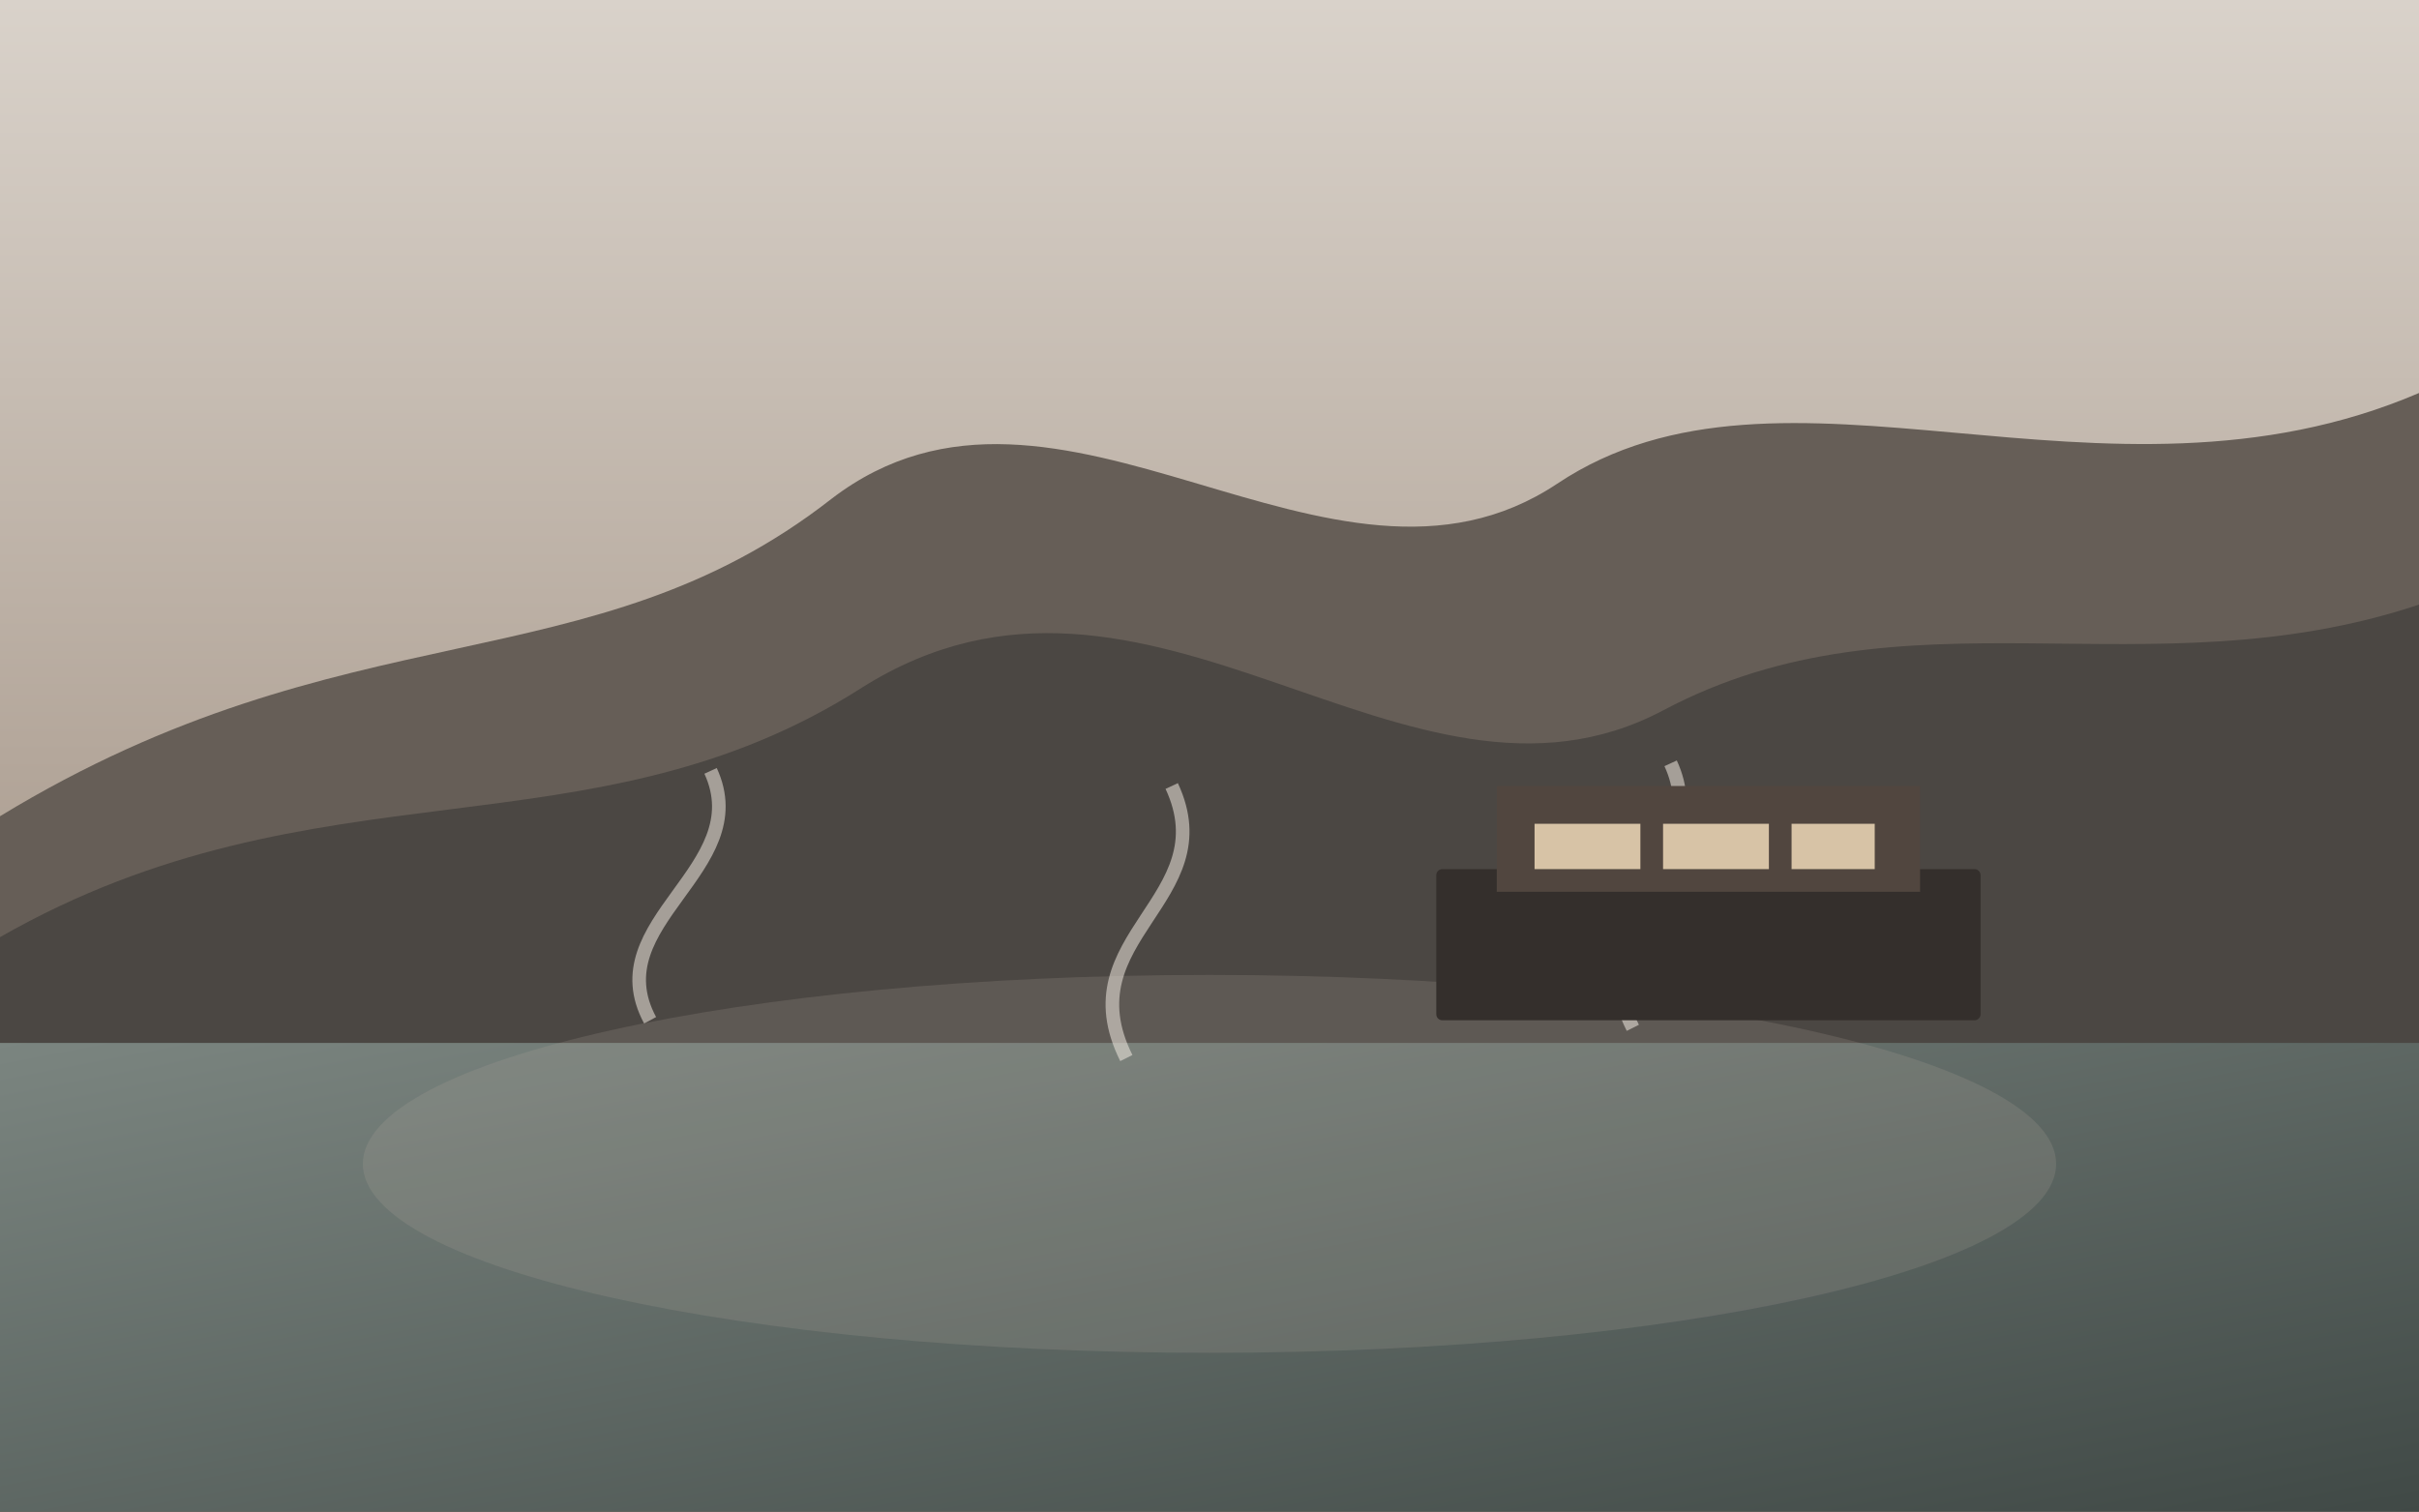
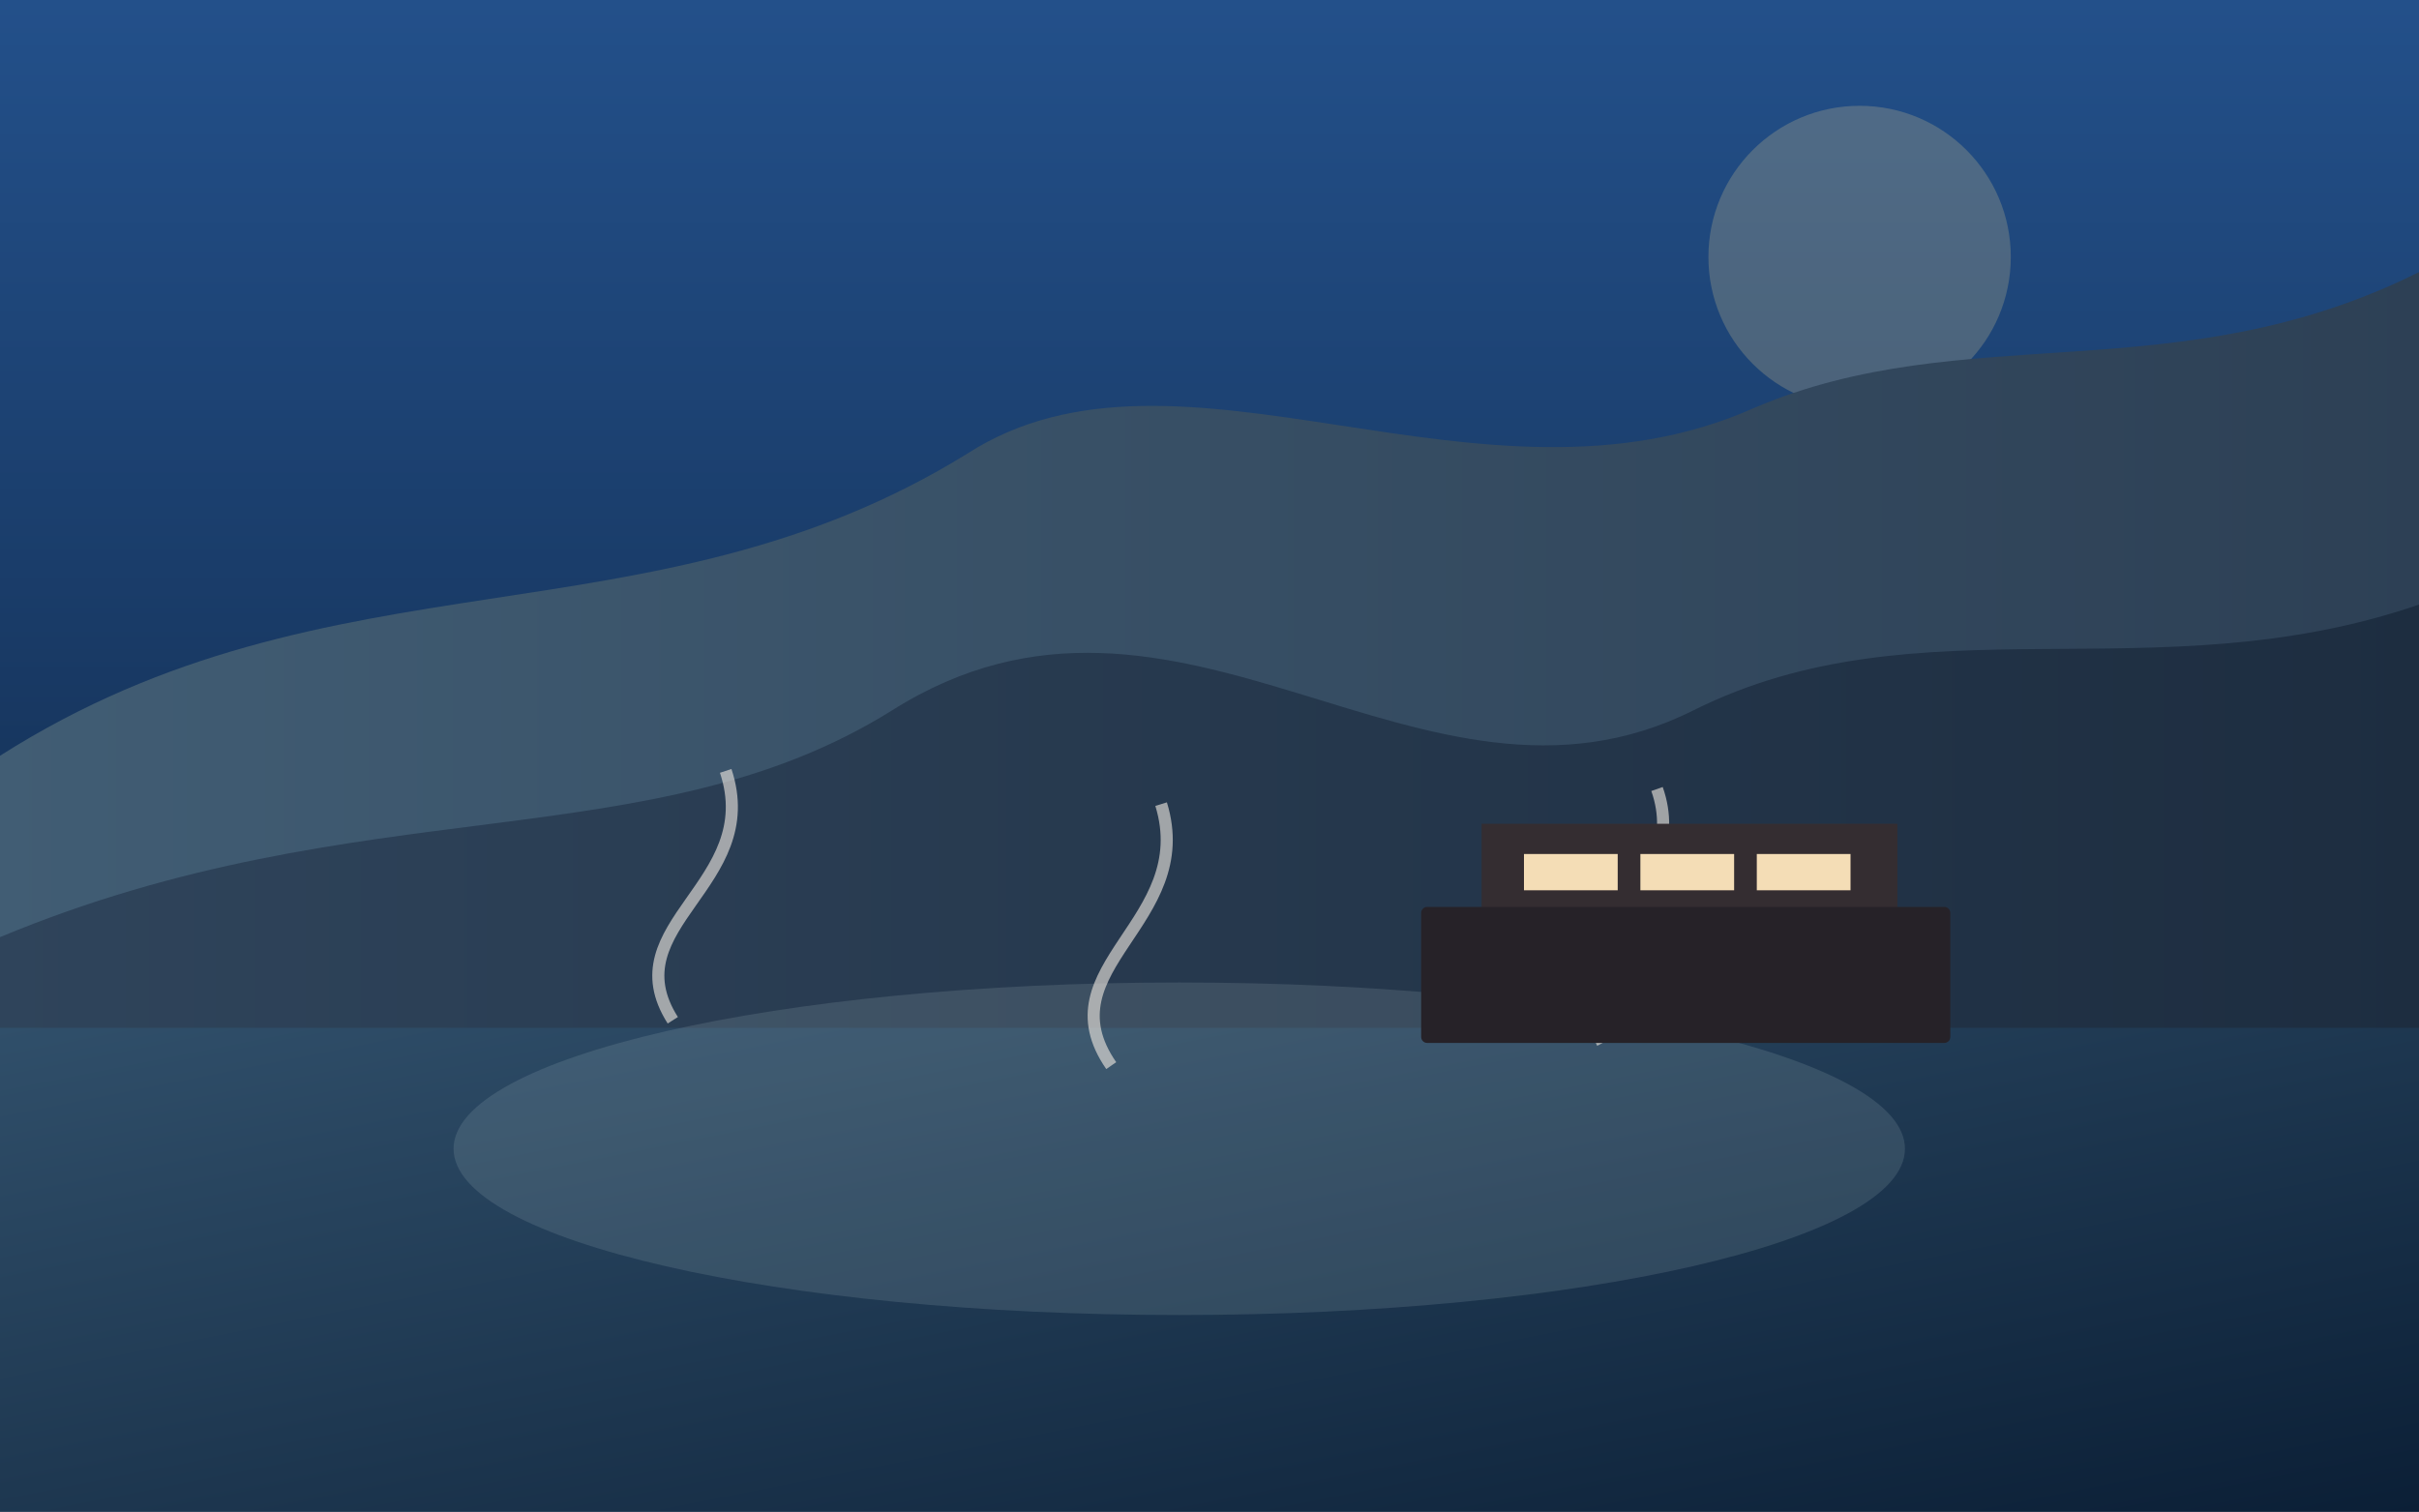
<svg xmlns="http://www.w3.org/2000/svg" viewBox="0 0 1600 1000">
  <defs>
    <linearGradient id="sky" x1="0" y1="0" x2="0" y2="1">
-       <stop offset="0" stop-color="#d9d2ca" />
-       <stop offset="1" stop-color="#8f7c6c" />
+       <stop offset="0" stop-color="#23508a" />
+       <stop offset="1" stop-color="#0b1d35" />
    </linearGradient>
    <linearGradient id="water" x1="0" y1="0" x2="1" y2="1">
-       <stop offset="0" stop-color="#7b8580" />
-       <stop offset="1" stop-color="#404946" />
+       <stop offset="0" stop-color="#304f6a" />
+       <stop offset="1" stop-color="#0b1f36" />
+     </linearGradient>
+     <linearGradient id="mount1" x1="0" y1="0" x2="1" y2="0">
+       <stop offset="0" stop-color="#415d74" />
+       <stop offset="1" stop-color="#2d4055" />
+     </linearGradient>
+     <linearGradient id="mount2" x1="0" y1="0" x2="1" y2="0">
+       <stop offset="0" stop-color="#2f445b" />
+       <stop offset="1" stop-color="#1d2d40" />
    </linearGradient>
  </defs>
  <rect width="1600" height="1000" fill="url(#sky)" />
-   <path d="M0 540 C230 400 390 455 550 330 C700 215 880 420 1030 320 C1180 220 1390 350 1600 260 L1600 1000 L0 1000 Z" fill="#665e57" />
-   <path d="M0 620 C210 500 390 570 570 455 C760 335 930 560 1100 470 C1260 385 1420 460 1600 400 L1600 1000 L0 1000 Z" fill="#4b4743" />
-   <rect x="0" y="690" width="1600" height="310" fill="url(#water)" />
-   <ellipse cx="800" cy="770" rx="560" ry="125" fill="#b7aaa0" opacity=".18" />
-   <g fill="none" stroke="#eee7df" stroke-width="9" opacity=".55">
-     <path d="M430 675 C395 610 500 575 470 510" />
-     <path d="M745 700 C705 620 810 595 775 520" />
-     <path d="M1080 680 C1040 600 1135 570 1105 505" />
+   <circle cx="1230" cy="170" r="100" fill="#f0d890" opacity=".22" />
+   <path d="M0 500 C220 360 430 430 640 300 C780 210 980 350 1160 270 C1300 210 1440 260 1600 180 L1600 1000 L0 1000 Z" fill="url(#mount1)" />
+   <path d="M0 620 C240 520 430 570 590 470 C780 350 940 560 1120 470 C1270 395 1425 460 1600 400 L1600 1000 L0 1000 Z" fill="url(#mount2)" />
+   <rect x="0" y="680" width="1600" height="320" fill="url(#water)" />
+   <ellipse cx="780" cy="760" rx="480" ry="110" fill="#c8d9de" opacity=".14" />
+   <g fill="none" stroke="#eee7df" stroke-width="8" opacity=".62">
+     <path d="M445 675 C405 612 505 585 480 510" />
+     <path d="M735 705 C690 640 792 610 768 532" />
+     <path d="M1060 690 C1028 630 1120 590 1096 522" />
  </g>
-   <rect x="950" y="575" width="360" height="100" rx="4" fill="#342f2c" />
-   <rect x="990" y="520" width="280" height="70" fill="#51463f" />
-   <rect x="1015" y="545" width="70" height="30" fill="#d7c3a6" />
-   <rect x="1100" y="545" width="70" height="30" fill="#d7c3a6" />
-   <rect x="1185" y="545" width="55" height="30" fill="#d7c3a6" />
+   <rect x="980" y="545" width="275" height="68" fill="#342d31" />
+   <rect x="940" y="600" width="350" height="90" rx="4" fill="#262228" />
+   <rect x="1008" y="565" width="62" height="24" fill="#f4ddb6" />
+   <rect x="1085" y="565" width="62" height="24" fill="#f4ddb6" />
+   <rect x="1162" y="565" width="62" height="24" fill="#f4ddb6" />
</svg>
